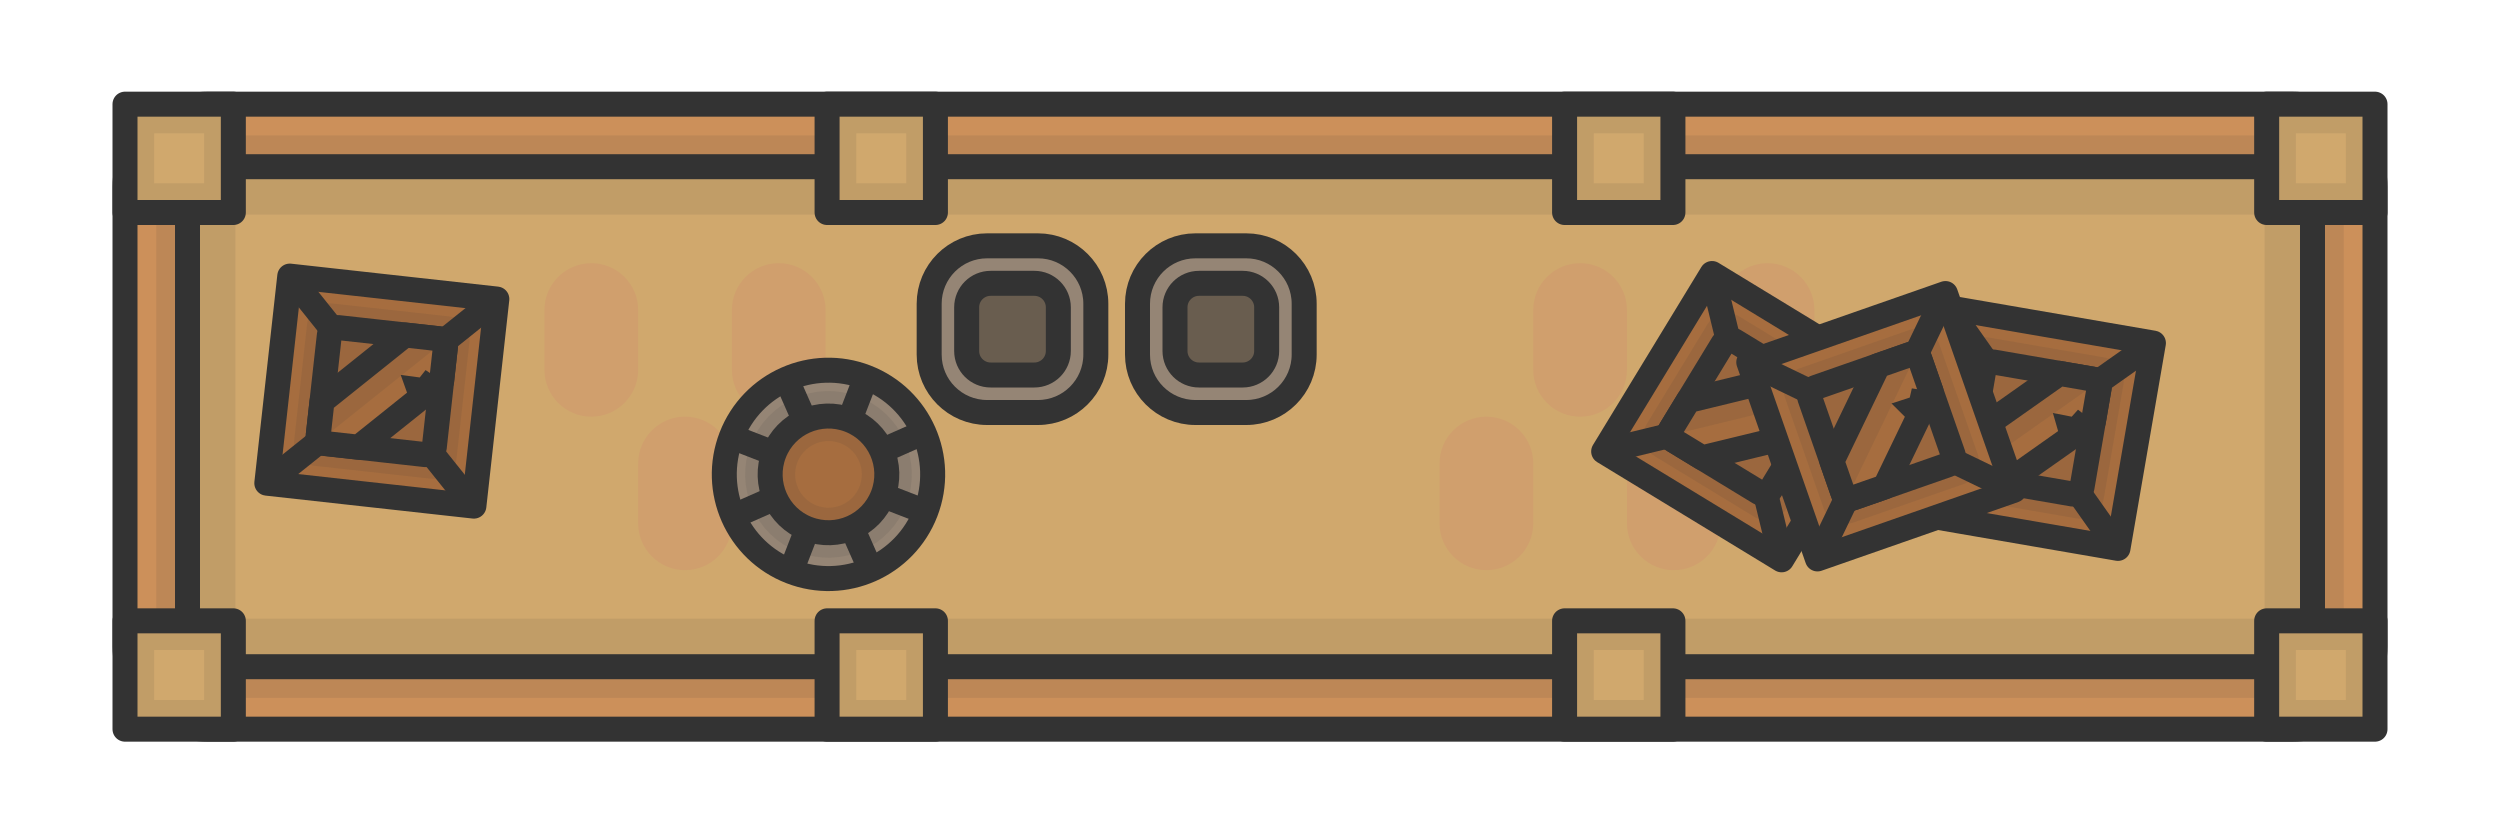
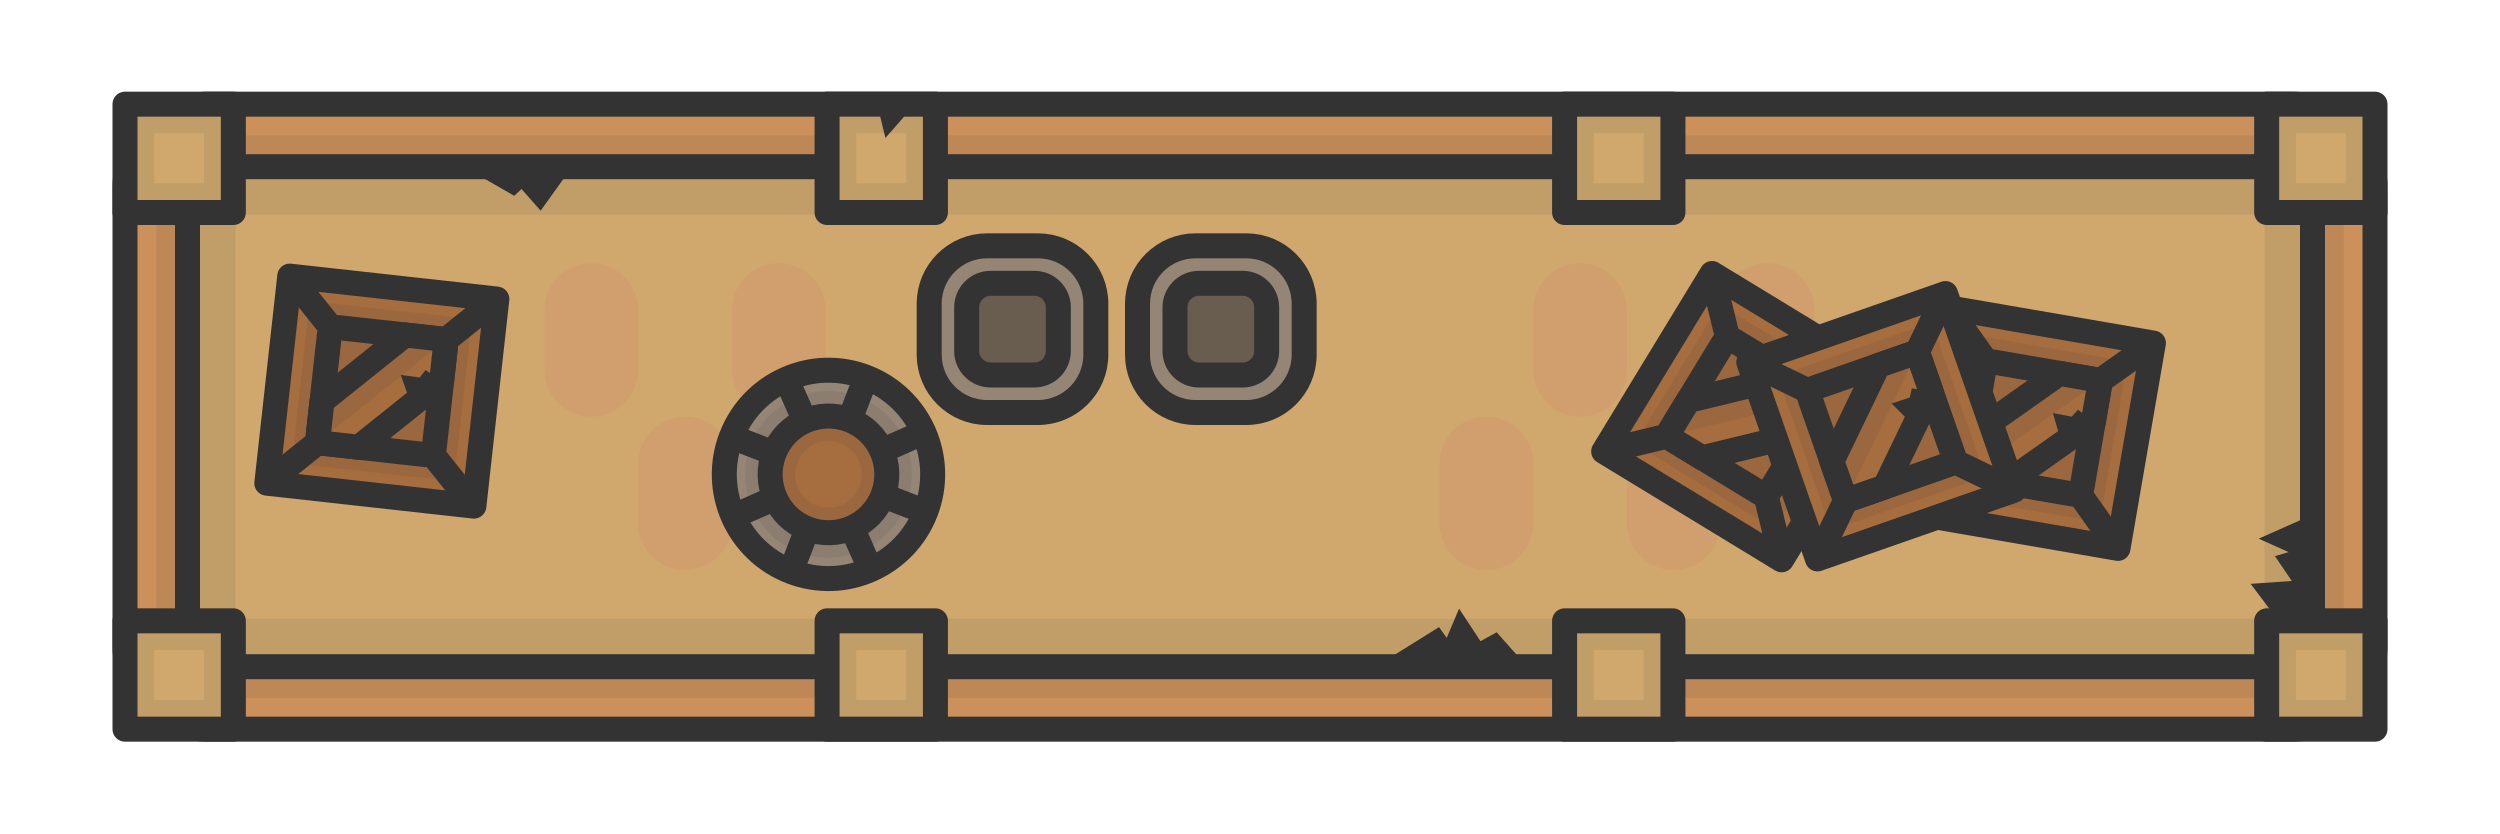
<svg xmlns="http://www.w3.org/2000/svg" width="1500mm" height="500mm" viewBox="0 0 1500 500" version="1.1" id="svg8079">
  <defs id="defs8076" />
  <g id="layer1">
    <rect style="fill:#cc905a;fill-opacity:1;fill-rule:evenodd;stroke:#333333;stroke-width:15;stroke-linecap:round;stroke-linejoin:round;stroke-miterlimit:4;stroke-dasharray:none;stroke-dashoffset:188.976" id="rect8162" width="1350" height="375" x="75" y="62.5" ry="49.631" />
    <rect style="fill:#d0a86d;fill-opacity:1;fill-rule:evenodd;stroke:#333333;stroke-width:15;stroke-linecap:round;stroke-linejoin:round;stroke-miterlimit:4;stroke-dasharray:none;stroke-dashoffset:188.976" id="rect8162-0" width="1275" height="300" x="112.5" y="100" ry="22.1" />
    <rect style="fill:none;fill-opacity:1;fill-rule:evenodd;stroke:#333333;stroke-width:47.5;stroke-linecap:round;stroke-linejoin:round;stroke-miterlimit:4;stroke-dasharray:none;stroke-dashoffset:188.976;stroke-opacity:0.1" id="rect8162-0-3" width="1265" height="290" x="117.5" y="105" ry="21.364" />
    <g id="g20707" transform="matrix(5,0,0,5,-322.5,24.99999)">
      <rect style="fill:#d0a86d;fill-opacity:1;fill-rule:evenodd;stroke:#333333;stroke-width:3;stroke-linecap:round;stroke-linejoin:round;stroke-miterlimit:4;stroke-dasharray:none;stroke-dashoffset:188.976;stroke-opacity:1" id="rect18654" width="13" height="13" x="79.5" y="7.5" ry="0" />
      <rect style="fill:none;fill-opacity:1;fill-rule:evenodd;stroke:#333333;stroke-width:3;stroke-linecap:round;stroke-linejoin:round;stroke-miterlimit:4;stroke-dasharray:none;stroke-dashoffset:188.976;stroke-opacity:0.1" id="rect20543" width="9" height="9" x="81.5" y="9.5" />
    </g>
    <g id="g20707-4" transform="matrix(5,0,0,5,-322.5,335)">
      <rect style="fill:#d0a86d;fill-opacity:1;fill-rule:evenodd;stroke:#333333;stroke-width:3;stroke-linecap:round;stroke-linejoin:round;stroke-miterlimit:4;stroke-dasharray:none;stroke-dashoffset:188.976;stroke-opacity:1" id="rect18654-0" width="13" height="13" x="79.5" y="7.5" ry="0" />
      <rect style="fill:none;fill-opacity:1;fill-rule:evenodd;stroke:#333333;stroke-width:3;stroke-linecap:round;stroke-linejoin:round;stroke-miterlimit:4;stroke-dasharray:none;stroke-dashoffset:188.976;stroke-opacity:0.1" id="rect20543-4" width="9" height="9" x="81.5" y="9.5" />
    </g>
    <g id="g20707-1" transform="matrix(5,0,0,5,962.5,24.99999)">
      <rect style="fill:#d0a86d;fill-opacity:1;fill-rule:evenodd;stroke:#333333;stroke-width:3;stroke-linecap:round;stroke-linejoin:round;stroke-miterlimit:4;stroke-dasharray:none;stroke-dashoffset:188.976;stroke-opacity:1" id="rect18654-9" width="13" height="13" x="79.5" y="7.5" ry="0" />
      <rect style="fill:none;fill-opacity:1;fill-rule:evenodd;stroke:#333333;stroke-width:3;stroke-linecap:round;stroke-linejoin:round;stroke-miterlimit:4;stroke-dasharray:none;stroke-dashoffset:188.976;stroke-opacity:0.1" id="rect20543-7" width="9" height="9" x="81.5" y="9.5" />
    </g>
    <g id="g2453" transform="matrix(5,0,0,5,488.75,255.0038)">
      <g id="g20707-7-1" transform="translate(-78,-46.00075)">
        <rect style="fill:#d0a86d;fill-opacity:1;fill-rule:evenodd;stroke:#333333;stroke-width:3;stroke-linecap:round;stroke-linejoin:round;stroke-miterlimit:4;stroke-dasharray:none;stroke-dashoffset:188.976;stroke-opacity:1" id="rect18654-2-4" width="13" height="13" x="79.5" y="7.5" ry="0" />
        <rect style="fill:none;fill-opacity:1;fill-rule:evenodd;stroke:#333333;stroke-width:3;stroke-linecap:round;stroke-linejoin:round;stroke-miterlimit:4;stroke-dasharray:none;stroke-dashoffset:188.976;stroke-opacity:0.1" id="rect20543-9-1" width="9" height="9" x="81.5" y="9.5" />
      </g>
      <g id="g20707-1-1-0" transform="translate(10.5,-46.00075)">
        <rect style="fill:#d0a86d;fill-opacity:1;fill-rule:evenodd;stroke:#333333;stroke-width:3;stroke-linecap:round;stroke-linejoin:round;stroke-miterlimit:4;stroke-dasharray:none;stroke-dashoffset:188.976;stroke-opacity:1" id="rect18654-9-4-8" width="13" height="13" x="79.5" y="7.5" ry="0" />
        <rect style="fill:none;fill-opacity:1;fill-rule:evenodd;stroke:#333333;stroke-width:3;stroke-linecap:round;stroke-linejoin:round;stroke-miterlimit:4;stroke-dasharray:none;stroke-dashoffset:188.976;stroke-opacity:0.1" id="rect20543-7-7-2" width="9" height="9" x="81.5" y="9.5" />
      </g>
    </g>
    <g id="g2453-4" transform="matrix(5,0,0,5,488.75,565.0037)">
      <g id="g20707-7-1-7" transform="translate(-78,-46.00075)">
        <rect style="fill:#d0a86d;fill-opacity:1;fill-rule:evenodd;stroke:#333333;stroke-width:3;stroke-linecap:round;stroke-linejoin:round;stroke-miterlimit:4;stroke-dasharray:none;stroke-dashoffset:188.976;stroke-opacity:1" id="rect18654-2-4-5" width="13" height="13" x="79.5" y="7.5" ry="0" />
        <rect style="fill:none;fill-opacity:1;fill-rule:evenodd;stroke:#333333;stroke-width:3;stroke-linecap:round;stroke-linejoin:round;stroke-miterlimit:4;stroke-dasharray:none;stroke-dashoffset:188.976;stroke-opacity:0.1" id="rect20543-9-1-7" width="9" height="9" x="81.5" y="9.5" />
      </g>
      <g id="g20707-1-1-0-8" transform="translate(10.5,-46.00075)">
        <rect style="fill:#d0a86d;fill-opacity:1;fill-rule:evenodd;stroke:#333333;stroke-width:3;stroke-linecap:round;stroke-linejoin:round;stroke-miterlimit:4;stroke-dasharray:none;stroke-dashoffset:188.976;stroke-opacity:1" id="rect18654-9-4-8-6" width="13" height="13" x="79.5" y="7.5" ry="0" />
        <rect style="fill:none;fill-opacity:1;fill-rule:evenodd;stroke:#333333;stroke-width:3;stroke-linecap:round;stroke-linejoin:round;stroke-miterlimit:4;stroke-dasharray:none;stroke-dashoffset:188.976;stroke-opacity:0.1" id="rect20543-7-7-2-5" width="9" height="9" x="81.5" y="9.5" />
      </g>
    </g>
    <g id="g20707-0" transform="matrix(5,0,0,5,962.5,335)">
      <rect style="fill:#d0a86d;fill-opacity:1;fill-rule:evenodd;stroke:#333333;stroke-width:3;stroke-linecap:round;stroke-linejoin:round;stroke-miterlimit:4;stroke-dasharray:none;stroke-dashoffset:188.976;stroke-opacity:1" id="rect18654-1" width="13" height="13" x="79.5" y="7.5" ry="0" />
      <rect style="fill:none;fill-opacity:1;fill-rule:evenodd;stroke:#333333;stroke-width:3;stroke-linecap:round;stroke-linejoin:round;stroke-miterlimit:4;stroke-dasharray:none;stroke-dashoffset:188.976;stroke-opacity:0.1" id="rect20543-2" width="9" height="9" x="81.5" y="9.5" />
    </g>
    <g id="g1750" transform="matrix(5,0,0,5,0,19.35281)">
      <rect style="fill:#d09f6d;fill-opacity:1;fill-rule:evenodd;stroke:#333333;stroke-width:0;stroke-linecap:round;stroke-linejoin:round;stroke-miterlimit:4;stroke-dasharray:none;stroke-dashoffset:188.976;stroke-opacity:1" id="rect3130" width="18.419" height="11.245" x="27.71" y="-99.071" ry="5.623" transform="rotate(90)" />
      <rect style="fill:#d09f6d;fill-opacity:1;fill-rule:evenodd;stroke:#333333;stroke-width:0;stroke-linecap:round;stroke-linejoin:round;stroke-miterlimit:4;stroke-dasharray:none;stroke-dashoffset:188.976;stroke-opacity:1" id="rect3130-7" width="18.419" height="11.245" x="46.129" y="-87.825" ry="5.623" transform="rotate(90)" />
      <rect style="fill:#d09f6d;fill-opacity:1;fill-rule:evenodd;stroke:#333333;stroke-width:0;stroke-linecap:round;stroke-linejoin:round;stroke-miterlimit:4;stroke-dasharray:none;stroke-dashoffset:188.976;stroke-opacity:1" id="rect3130-5" width="18.419" height="11.245" x="27.71" y="-76.58" ry="5.623" transform="rotate(90)" />
    </g>
    <g id="g1745" transform="matrix(5,0,0,5,0,10.76205)">
      <rect style="fill:#d09f6d;fill-opacity:1;fill-rule:evenodd;stroke:#333333;stroke-width:0;stroke-linecap:round;stroke-linejoin:round;stroke-miterlimit:4;stroke-dasharray:none;stroke-dashoffset:188.976;stroke-opacity:1" id="rect3130-8" width="18.419" height="11.245" x="-47.848" y="206.482" ry="5.623" transform="rotate(-90)" />
      <rect style="fill:#d09f6d;fill-opacity:1;fill-rule:evenodd;stroke:#333333;stroke-width:0;stroke-linecap:round;stroke-linejoin:round;stroke-miterlimit:4;stroke-dasharray:none;stroke-dashoffset:188.976;stroke-opacity:1" id="rect3130-4" width="18.419" height="11.245" x="-66.267" y="172.746" ry="5.623" transform="rotate(-90)" />
      <rect style="fill:#d09f6d;fill-opacity:1;fill-rule:evenodd;stroke:#333333;stroke-width:0;stroke-linecap:round;stroke-linejoin:round;stroke-miterlimit:4;stroke-dasharray:none;stroke-dashoffset:188.976;stroke-opacity:1" id="rect3130-7-0" width="18.419" height="11.245" x="-47.848" y="183.991" ry="5.623" transform="rotate(-90)" />
      <rect style="fill:#d09f6d;fill-opacity:1;fill-rule:evenodd;stroke:#333333;stroke-width:0;stroke-linecap:round;stroke-linejoin:round;stroke-miterlimit:4;stroke-dasharray:none;stroke-dashoffset:188.976;stroke-opacity:1" id="rect3130-5-1" width="18.419" height="11.245" x="-66.267" y="195.237" ry="5.623" transform="rotate(-90)" />
    </g>
    <g id="g5823" transform="matrix(5,0,0,5,200,-210)">
      <rect style="fill:#958575;fill-opacity:1;fill-rule:evenodd;stroke:#333333;stroke-width:3;stroke-linecap:round;stroke-linejoin:round;stroke-miterlimit:4;stroke-dasharray:none;stroke-dashoffset:188.976;stroke-opacity:1" id="rect5296" width="20" height="20" x="71.5" y="71.5" ry="6.951" />
      <rect style="fill:#695d4f;fill-opacity:1;fill-rule:evenodd;stroke:#333333;stroke-width:3;stroke-linecap:round;stroke-linejoin:round;stroke-miterlimit:4;stroke-dasharray:none;stroke-dashoffset:188.976;stroke-opacity:1" id="rect5296-0" width="11" height="11" x="76" y="76" ry="2.877" />
    </g>
    <g id="g5823-5" transform="matrix(5,0,0,5,325,-210)">
      <rect style="fill:#958575;fill-opacity:1;fill-rule:evenodd;stroke:#333333;stroke-width:3;stroke-linecap:round;stroke-linejoin:round;stroke-miterlimit:4;stroke-dasharray:none;stroke-dashoffset:188.976;stroke-opacity:1" id="rect5296-8" width="20" height="20" x="71.5" y="71.5" ry="6.951" />
      <rect style="fill:#695d4f;fill-opacity:1;fill-rule:evenodd;stroke:#333333;stroke-width:3;stroke-linecap:round;stroke-linejoin:round;stroke-miterlimit:4;stroke-dasharray:none;stroke-dashoffset:188.976;stroke-opacity:1" id="rect5296-0-6" width="11" height="11" x="76" y="76" ry="2.877" />
    </g>
    <g id="g18120" transform="matrix(4.662361,1.806209,-1.806209,4.662361,517.6672,211.4693)">
      <circle style="fill:#958575;fill-opacity:1;fill-rule:evenodd;stroke:#333333;stroke-width:3;stroke-linecap:round;stroke-linejoin:round;stroke-miterlimit:4;stroke-dasharray:none;stroke-dashoffset:188.976;stroke-opacity:1" id="path12881-6-8" cx="1.448" cy="15.131" r="12.5" />
      <path style="fill:none;stroke:#333333;stroke-width:3;stroke-linecap:butt;stroke-linejoin:miter;stroke-miterlimit:4;stroke-dasharray:none;stroke-opacity:1" d="m -10.052,15.131 h 23" id="path17233-7" />
      <path style="fill:none;stroke:#333333;stroke-width:3;stroke-linecap:butt;stroke-linejoin:miter;stroke-miterlimit:4;stroke-dasharray:none;stroke-opacity:1" d="M -6.684,6.999 9.58,23.263" id="path17233-3-9" />
      <path style="fill:none;stroke:#333333;stroke-width:3;stroke-linecap:butt;stroke-linejoin:miter;stroke-miterlimit:4;stroke-dasharray:none;stroke-opacity:1" d="m 1.448,3.631 v 23" id="path17233-6-1" />
      <path style="fill:none;stroke:#333333;stroke-width:3;stroke-linecap:butt;stroke-linejoin:miter;stroke-miterlimit:4;stroke-dasharray:none;stroke-opacity:1" d="M -6.684,23.263 9.58,6.999" id="path17233-2-5" />
      <circle style="fill:#a66d3f;fill-opacity:1;fill-rule:evenodd;stroke:#333333;stroke-width:3;stroke-linecap:round;stroke-linejoin:round;stroke-miterlimit:4;stroke-dasharray:none;stroke-dashoffset:188.976;stroke-opacity:1" id="path12881-1" cx="1.448" cy="15.131" r="7" />
      <ellipse style="fill:none;fill-opacity:1;fill-rule:evenodd;stroke:#333333;stroke-width:6;stroke-linecap:round;stroke-linejoin:round;stroke-miterlimit:4;stroke-dasharray:none;stroke-dashoffset:188.976;stroke-opacity:0.1" id="path18009" cx="1.448" cy="15.131" rx="7" ry="7" />
    </g>
    <g id="g2-79" transform="rotate(6.324077,-1293.035,1549.505)">
      <rect style="fill:#a66d3f;fill-opacity:1;fill-rule:evenodd;stroke:#333333;stroke-width:15;stroke-linecap:round;stroke-linejoin:round;stroke-miterlimit:4;stroke-dasharray:none;stroke-dashoffset:188.976;stroke-opacity:1" id="rect5899-04" width="125" height="125" x="12.5" y="12.5" ry="0" />
      <rect style="fill:none;fill-opacity:1;fill-rule:evenodd;stroke:#333333;stroke-width:28;stroke-linecap:round;stroke-linejoin:round;stroke-miterlimit:4;stroke-dasharray:none;stroke-dashoffset:188.976;stroke-opacity:0.1" id="rect5899-1-2-19" width="70" height="70" x="40" y="40" ry="0" />
      <rect style="fill:#9b673e;fill-opacity:1;fill-rule:evenodd;stroke:#333333;stroke-width:15;stroke-linecap:round;stroke-linejoin:round;stroke-miterlimit:4;stroke-dasharray:none;stroke-dashoffset:188.976;stroke-opacity:1" id="rect5899-1-4" width="70" height="70" x="40" y="40" ry="4.768" />
      <path style="fill:#a66d3f;fill-opacity:1;stroke:#333333;stroke-width:15;stroke-linecap:butt;stroke-linejoin:round;stroke-miterlimit:4;stroke-dasharray:none;stroke-opacity:1" d="m 40,110 -5e-6,-25 45,-45 25,5e-6 5e-5,25 L 65,110 Z" id="path7105-6" />
      <path style="fill:#333333;fill-opacity:0.1;stroke:#000000;stroke-width:0;stroke-linecap:butt;stroke-linejoin:miter;stroke-miterlimit:4;stroke-dasharray:none;stroke-opacity:1" d="M 40,110 V 85 L 85,40 H 110 Z" id="path9607-4" />
      <path style="fill:none;stroke:#333333;stroke-width:15;stroke-linecap:butt;stroke-linejoin:miter;stroke-dasharray:none;stroke-opacity:1" d="M 110,40 132.5,17.5" id="path1-3" />
      <path style="fill:none;stroke:#333333;stroke-width:15;stroke-linecap:butt;stroke-linejoin:miter;stroke-dasharray:none;stroke-opacity:1" d="m 132.5,132.5 -22.5,-22.5" id="path1-5-43" />
      <path style="fill:none;stroke:#333333;stroke-width:15;stroke-linecap:butt;stroke-linejoin:miter;stroke-dasharray:none;stroke-opacity:1" d="m 40,40 -22.5,-22.5" id="path1-1-7" />
      <path style="fill:none;stroke:#333333;stroke-width:15;stroke-linecap:butt;stroke-linejoin:miter;stroke-dasharray:none;stroke-opacity:1" d="m 17.5,132.5 22.5,-22.5" id="path1-5-8-4" />
      <path style="fill:#333333;fill-opacity:1;stroke:#000000;stroke-width:0;stroke-linecap:butt;stroke-linejoin:miter;stroke-dasharray:none;stroke-opacity:1" d="m 94.329,82.888 -9.137,-18.801 11.509,0.264 2.999,-4.783 10.3,5.433 z" id="path2-6" />
    </g>
    <g id="g2" transform="rotate(9.792032,-413.8391,6848.292)">
      <rect style="fill:#a66d3f;fill-opacity:1;fill-rule:evenodd;stroke:#333333;stroke-width:15;stroke-linecap:round;stroke-linejoin:round;stroke-miterlimit:4;stroke-dasharray:none;stroke-dashoffset:188.976;stroke-opacity:1" id="rect5899-9" width="125" height="125" x="12.5" y="12.5" ry="0" />
      <rect style="fill:none;fill-opacity:1;fill-rule:evenodd;stroke:#333333;stroke-width:28;stroke-linecap:round;stroke-linejoin:round;stroke-miterlimit:4;stroke-dasharray:none;stroke-dashoffset:188.976;stroke-opacity:0.1" id="rect5899-1-2" width="70" height="70" x="40" y="40" ry="0" />
      <rect style="fill:#9b673e;fill-opacity:1;fill-rule:evenodd;stroke:#333333;stroke-width:15;stroke-linecap:round;stroke-linejoin:round;stroke-miterlimit:4;stroke-dasharray:none;stroke-dashoffset:188.976;stroke-opacity:1" id="rect5899-1-7" width="70" height="70" x="40" y="40" ry="4.768" />
      <path style="fill:#a66d3f;fill-opacity:1;stroke:#333333;stroke-width:15;stroke-linecap:butt;stroke-linejoin:round;stroke-miterlimit:4;stroke-dasharray:none;stroke-opacity:1" d="m 40,110 -5e-6,-25 45,-45 25,5e-6 5e-5,25 L 65,110 Z" id="path7105-9" />
      <path style="fill:#333333;fill-opacity:0.1;stroke:#000000;stroke-width:0;stroke-linecap:butt;stroke-linejoin:miter;stroke-miterlimit:4;stroke-dasharray:none;stroke-opacity:1" d="M 40,110 V 85 L 85,40 H 110 Z" id="path9607-41" />
      <path style="fill:none;stroke:#333333;stroke-width:15;stroke-linecap:butt;stroke-linejoin:miter;stroke-dasharray:none;stroke-opacity:1" d="M 110,40 132.5,17.5" id="path1" />
      <path style="fill:none;stroke:#333333;stroke-width:15;stroke-linecap:butt;stroke-linejoin:miter;stroke-dasharray:none;stroke-opacity:1" d="m 132.5,132.5 -22.5,-22.5" id="path1-5" />
      <path style="fill:none;stroke:#333333;stroke-width:15;stroke-linecap:butt;stroke-linejoin:miter;stroke-dasharray:none;stroke-opacity:1" d="m 40,40 -22.5,-22.5" id="path1-1" />
      <path style="fill:none;stroke:#333333;stroke-width:15;stroke-linecap:butt;stroke-linejoin:miter;stroke-dasharray:none;stroke-opacity:1" d="m 17.5,132.5 22.5,-22.5" id="path1-5-8" />
      <path style="fill:#333333;fill-opacity:1;stroke:#000000;stroke-width:0;stroke-linecap:butt;stroke-linejoin:miter;stroke-dasharray:none;stroke-opacity:1" d="m 94.329,82.888 -9.137,-18.801 11.509,0.264 2.999,-4.783 10.3,5.433 z" id="path2" />
    </g>
    <g id="g2-1" transform="rotate(31.34015,249.6285,1896.915)">
      <rect style="fill:#a66d3f;fill-opacity:1;fill-rule:evenodd;stroke:#333333;stroke-width:15;stroke-linecap:round;stroke-linejoin:round;stroke-miterlimit:4;stroke-dasharray:none;stroke-dashoffset:188.976;stroke-opacity:1" id="rect5899-5" width="125" height="125" x="12.5" y="12.5" ry="0" />
      <rect style="fill:none;fill-opacity:1;fill-rule:evenodd;stroke:#333333;stroke-width:28;stroke-linecap:round;stroke-linejoin:round;stroke-miterlimit:4;stroke-dasharray:none;stroke-dashoffset:188.976;stroke-opacity:0.1" id="rect5899-1-2-2" width="70" height="70" x="40" y="40" ry="0" />
      <rect style="fill:#9b673e;fill-opacity:1;fill-rule:evenodd;stroke:#333333;stroke-width:15;stroke-linecap:round;stroke-linejoin:round;stroke-miterlimit:4;stroke-dasharray:none;stroke-dashoffset:188.976;stroke-opacity:1" id="rect5899-1-8" width="70" height="70" x="40" y="40" ry="4.768" />
      <path style="fill:#a66d3f;fill-opacity:1;stroke:#333333;stroke-width:15;stroke-linecap:butt;stroke-linejoin:round;stroke-miterlimit:4;stroke-dasharray:none;stroke-opacity:1" d="m 40,110 -5e-6,-25 45,-45 25,5e-6 5e-5,25 L 65,110 Z" id="path7105-7" />
      <path style="fill:#333333;fill-opacity:0.1;stroke:#000000;stroke-width:0;stroke-linecap:butt;stroke-linejoin:miter;stroke-miterlimit:4;stroke-dasharray:none;stroke-opacity:1" d="M 40,110 V 85 L 85,40 H 110 Z" id="path9607-2" />
      <path style="fill:none;stroke:#333333;stroke-width:15;stroke-linecap:butt;stroke-linejoin:miter;stroke-dasharray:none;stroke-opacity:1" d="M 110,40 132.5,17.5" id="path1-0" />
      <path style="fill:none;stroke:#333333;stroke-width:15;stroke-linecap:butt;stroke-linejoin:miter;stroke-dasharray:none;stroke-opacity:1" d="m 132.5,132.5 -22.5,-22.5" id="path1-5-5" />
      <path style="fill:none;stroke:#333333;stroke-width:15;stroke-linecap:butt;stroke-linejoin:miter;stroke-dasharray:none;stroke-opacity:1" d="m 40,40 -22.5,-22.5" id="path1-1-4" />
      <path style="fill:none;stroke:#333333;stroke-width:15;stroke-linecap:butt;stroke-linejoin:miter;stroke-dasharray:none;stroke-opacity:1" d="m 17.5,132.5 22.5,-22.5" id="path1-5-8-5" />
      <path style="fill:#333333;fill-opacity:1;stroke:#000000;stroke-width:0;stroke-linecap:butt;stroke-linejoin:miter;stroke-dasharray:none;stroke-opacity:1" d="m 94.329,82.888 -9.137,-18.801 11.509,0.264 2.999,-4.783 10.3,5.433 z" id="path2-4" />
    </g>
    <g id="g2-9" transform="rotate(-19.25102,1134.796,-2941.668)">
      <rect style="fill:#a66d3f;fill-opacity:1;fill-rule:evenodd;stroke:#333333;stroke-width:15;stroke-linecap:round;stroke-linejoin:round;stroke-miterlimit:4;stroke-dasharray:none;stroke-dashoffset:188.976;stroke-opacity:1" id="rect5899-8" width="125" height="125" x="12.5" y="12.5" ry="0" />
      <rect style="fill:none;fill-opacity:1;fill-rule:evenodd;stroke:#333333;stroke-width:28;stroke-linecap:round;stroke-linejoin:round;stroke-miterlimit:4;stroke-dasharray:none;stroke-dashoffset:188.976;stroke-opacity:0.1" id="rect5899-1-2-5" width="70" height="70" x="40" y="40" ry="0" />
      <rect style="fill:#9b673e;fill-opacity:1;fill-rule:evenodd;stroke:#333333;stroke-width:15;stroke-linecap:round;stroke-linejoin:round;stroke-miterlimit:4;stroke-dasharray:none;stroke-dashoffset:188.976;stroke-opacity:1" id="rect5899-1-6" width="70" height="70" x="40" y="40" ry="4.768" />
      <path style="fill:#a66d3f;fill-opacity:1;stroke:#333333;stroke-width:15;stroke-linecap:butt;stroke-linejoin:round;stroke-miterlimit:4;stroke-dasharray:none;stroke-opacity:1" d="m 40,110 -5e-6,-25 45,-45 25,5e-6 5e-5,25 L 65,110 Z" id="path7105-00" />
      <path style="fill:#333333;fill-opacity:0.1;stroke:#000000;stroke-width:0;stroke-linecap:butt;stroke-linejoin:miter;stroke-miterlimit:4;stroke-dasharray:none;stroke-opacity:1" d="M 40,110 V 85 L 85,40 H 110 Z" id="path9607-43" />
      <path style="fill:none;stroke:#333333;stroke-width:15;stroke-linecap:butt;stroke-linejoin:miter;stroke-dasharray:none;stroke-opacity:1" d="M 110,40 132.5,17.5" id="path1-2" />
      <path style="fill:none;stroke:#333333;stroke-width:15;stroke-linecap:butt;stroke-linejoin:miter;stroke-dasharray:none;stroke-opacity:1" d="m 132.5,132.5 -22.5,-22.5" id="path1-5-0" />
      <path style="fill:none;stroke:#333333;stroke-width:15;stroke-linecap:butt;stroke-linejoin:miter;stroke-dasharray:none;stroke-opacity:1" d="m 40,40 -22.5,-22.5" id="path1-1-1" />
      <path style="fill:none;stroke:#333333;stroke-width:15;stroke-linecap:butt;stroke-linejoin:miter;stroke-dasharray:none;stroke-opacity:1" d="m 17.5,132.5 22.5,-22.5" id="path1-5-8-6" />
      <path style="fill:#333333;fill-opacity:1;stroke:#000000;stroke-width:0;stroke-linecap:butt;stroke-linejoin:miter;stroke-dasharray:none;stroke-opacity:1" d="m 94.329,82.888 -9.137,-18.801 11.509,0.264 2.999,-4.783 10.3,5.433 z" id="path2-0" />
    </g>
+     <path style="fill:#333333;fill-opacity:1;stroke:none;stroke-width:0.205px;stroke-linecap:butt;stroke-linejoin:miter;stroke-opacity:1" d="m 833.356,395 30.062,-18.735 4.603,6.482 7.421,-17.567 12.846,19.54 9.7,-5.355 13.903,15.635 z" id="path3" />
+     <path style="fill:#333333;fill-opacity:1;stroke:none;stroke-width:0.265px;stroke-linecap:butt;stroke-linejoin:miter;stroke-opacity:1" d="M 549.225,62.228 531.25,82.772 526.25,62.228 Z" id="path2-3" />
+     <path style="fill:#333333;fill-opacity:1;stroke:none;stroke-width:0.265px;stroke-linecap:butt;stroke-linejoin:miter;stroke-opacity:1" d="m 278.201,100 30.343,17.496 4.351,-4.084 11.481,13.001 L 343.347,100 Z" id="path5" />
+     <path style="fill:#333333;fill-opacity:1;stroke:none;stroke-width:0.265px;stroke-linecap:butt;stroke-linejoin:miter;stroke-opacity:1" d="m 1367.125,372.5 -16.74,-22.19 24.68,-1.743 -10.098,-14.887 8.194,-2.41 -17.955,-8.074 32.295,-14.34 1.326,63.644 z" id="path6" />
  </g>
</svg>
